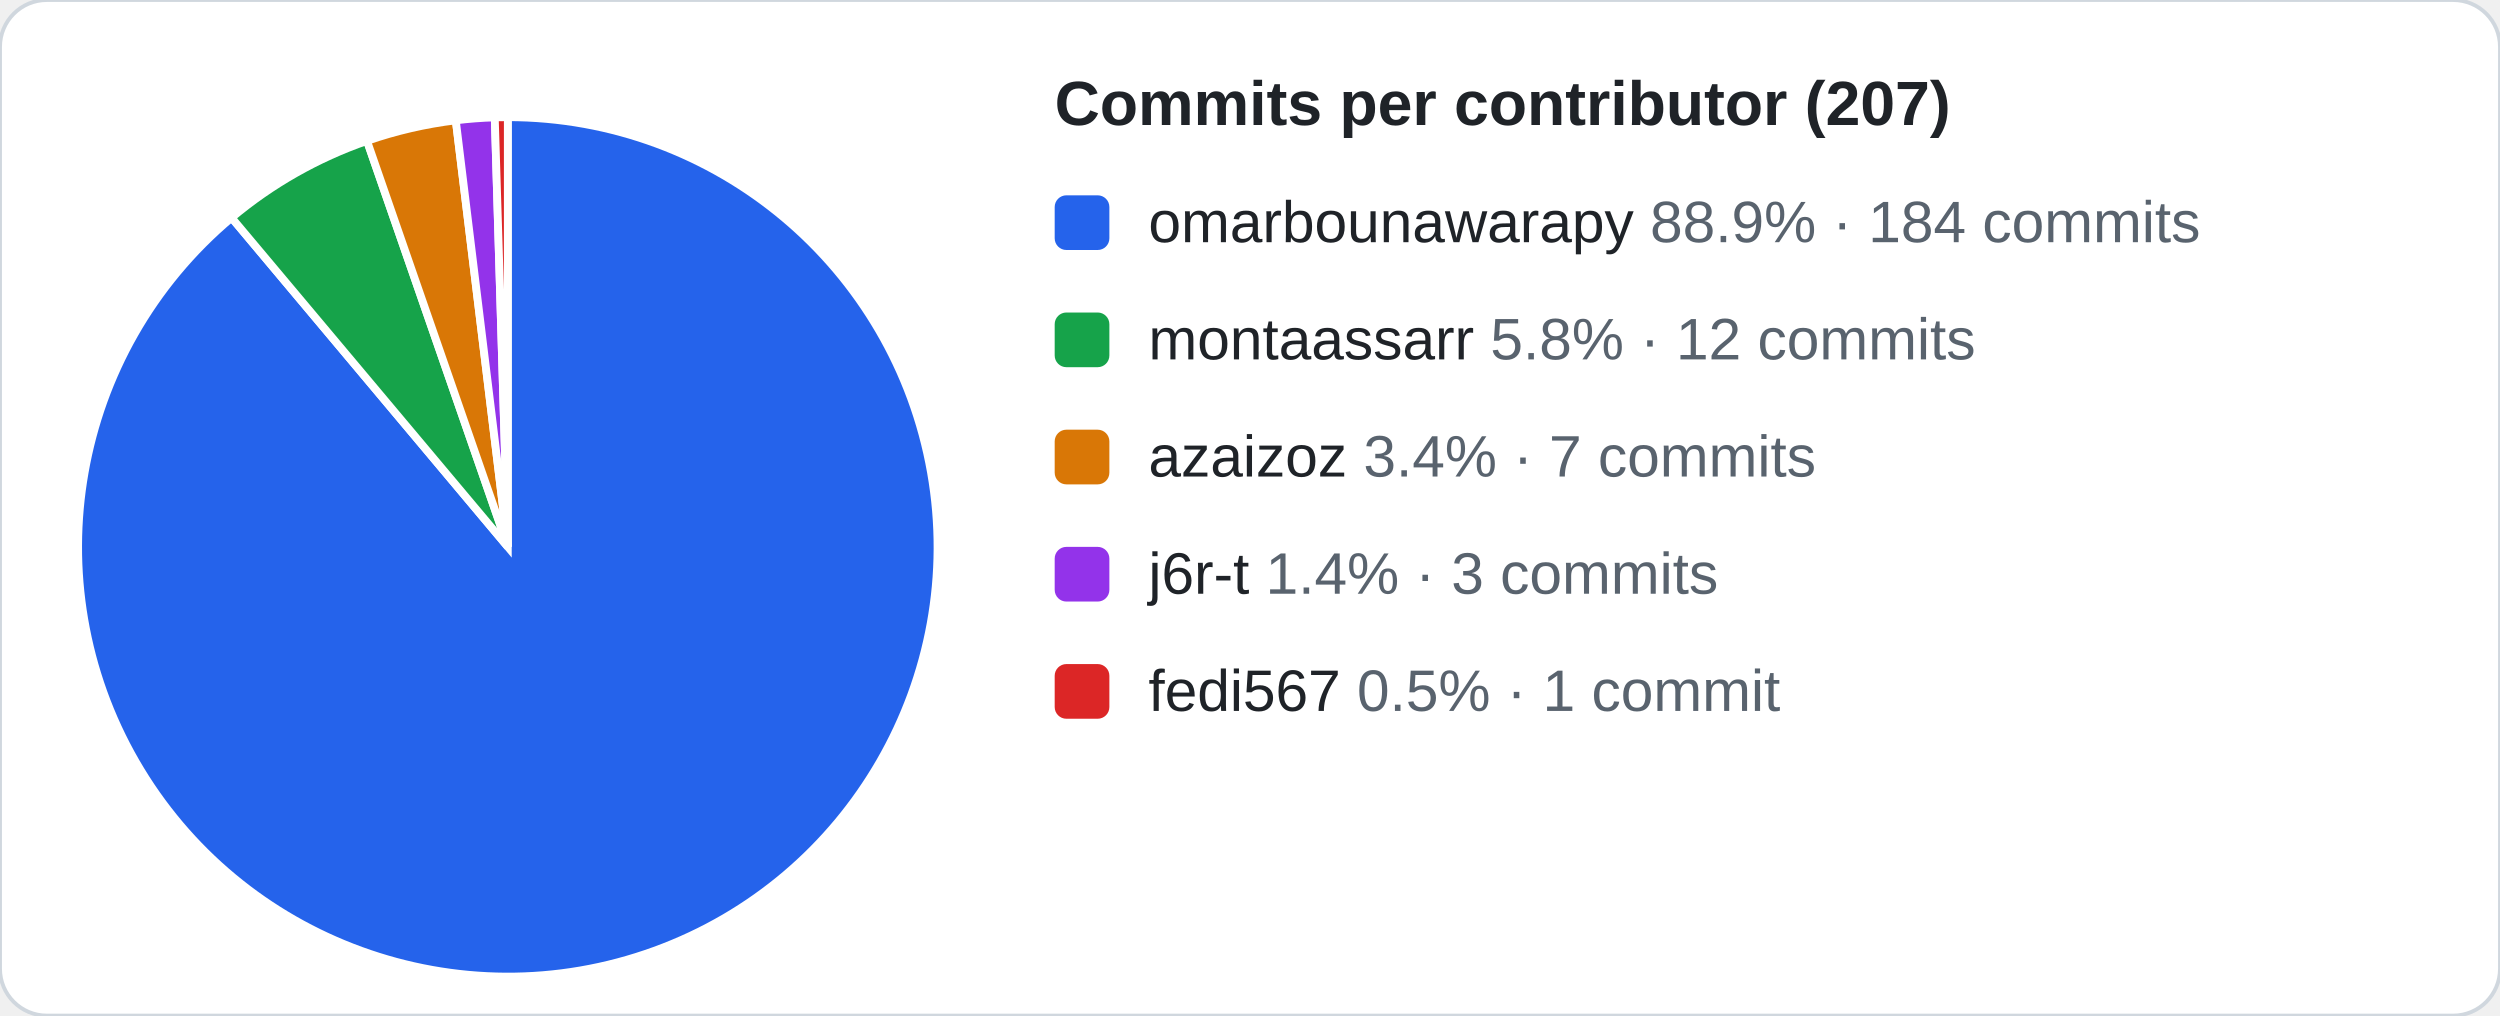
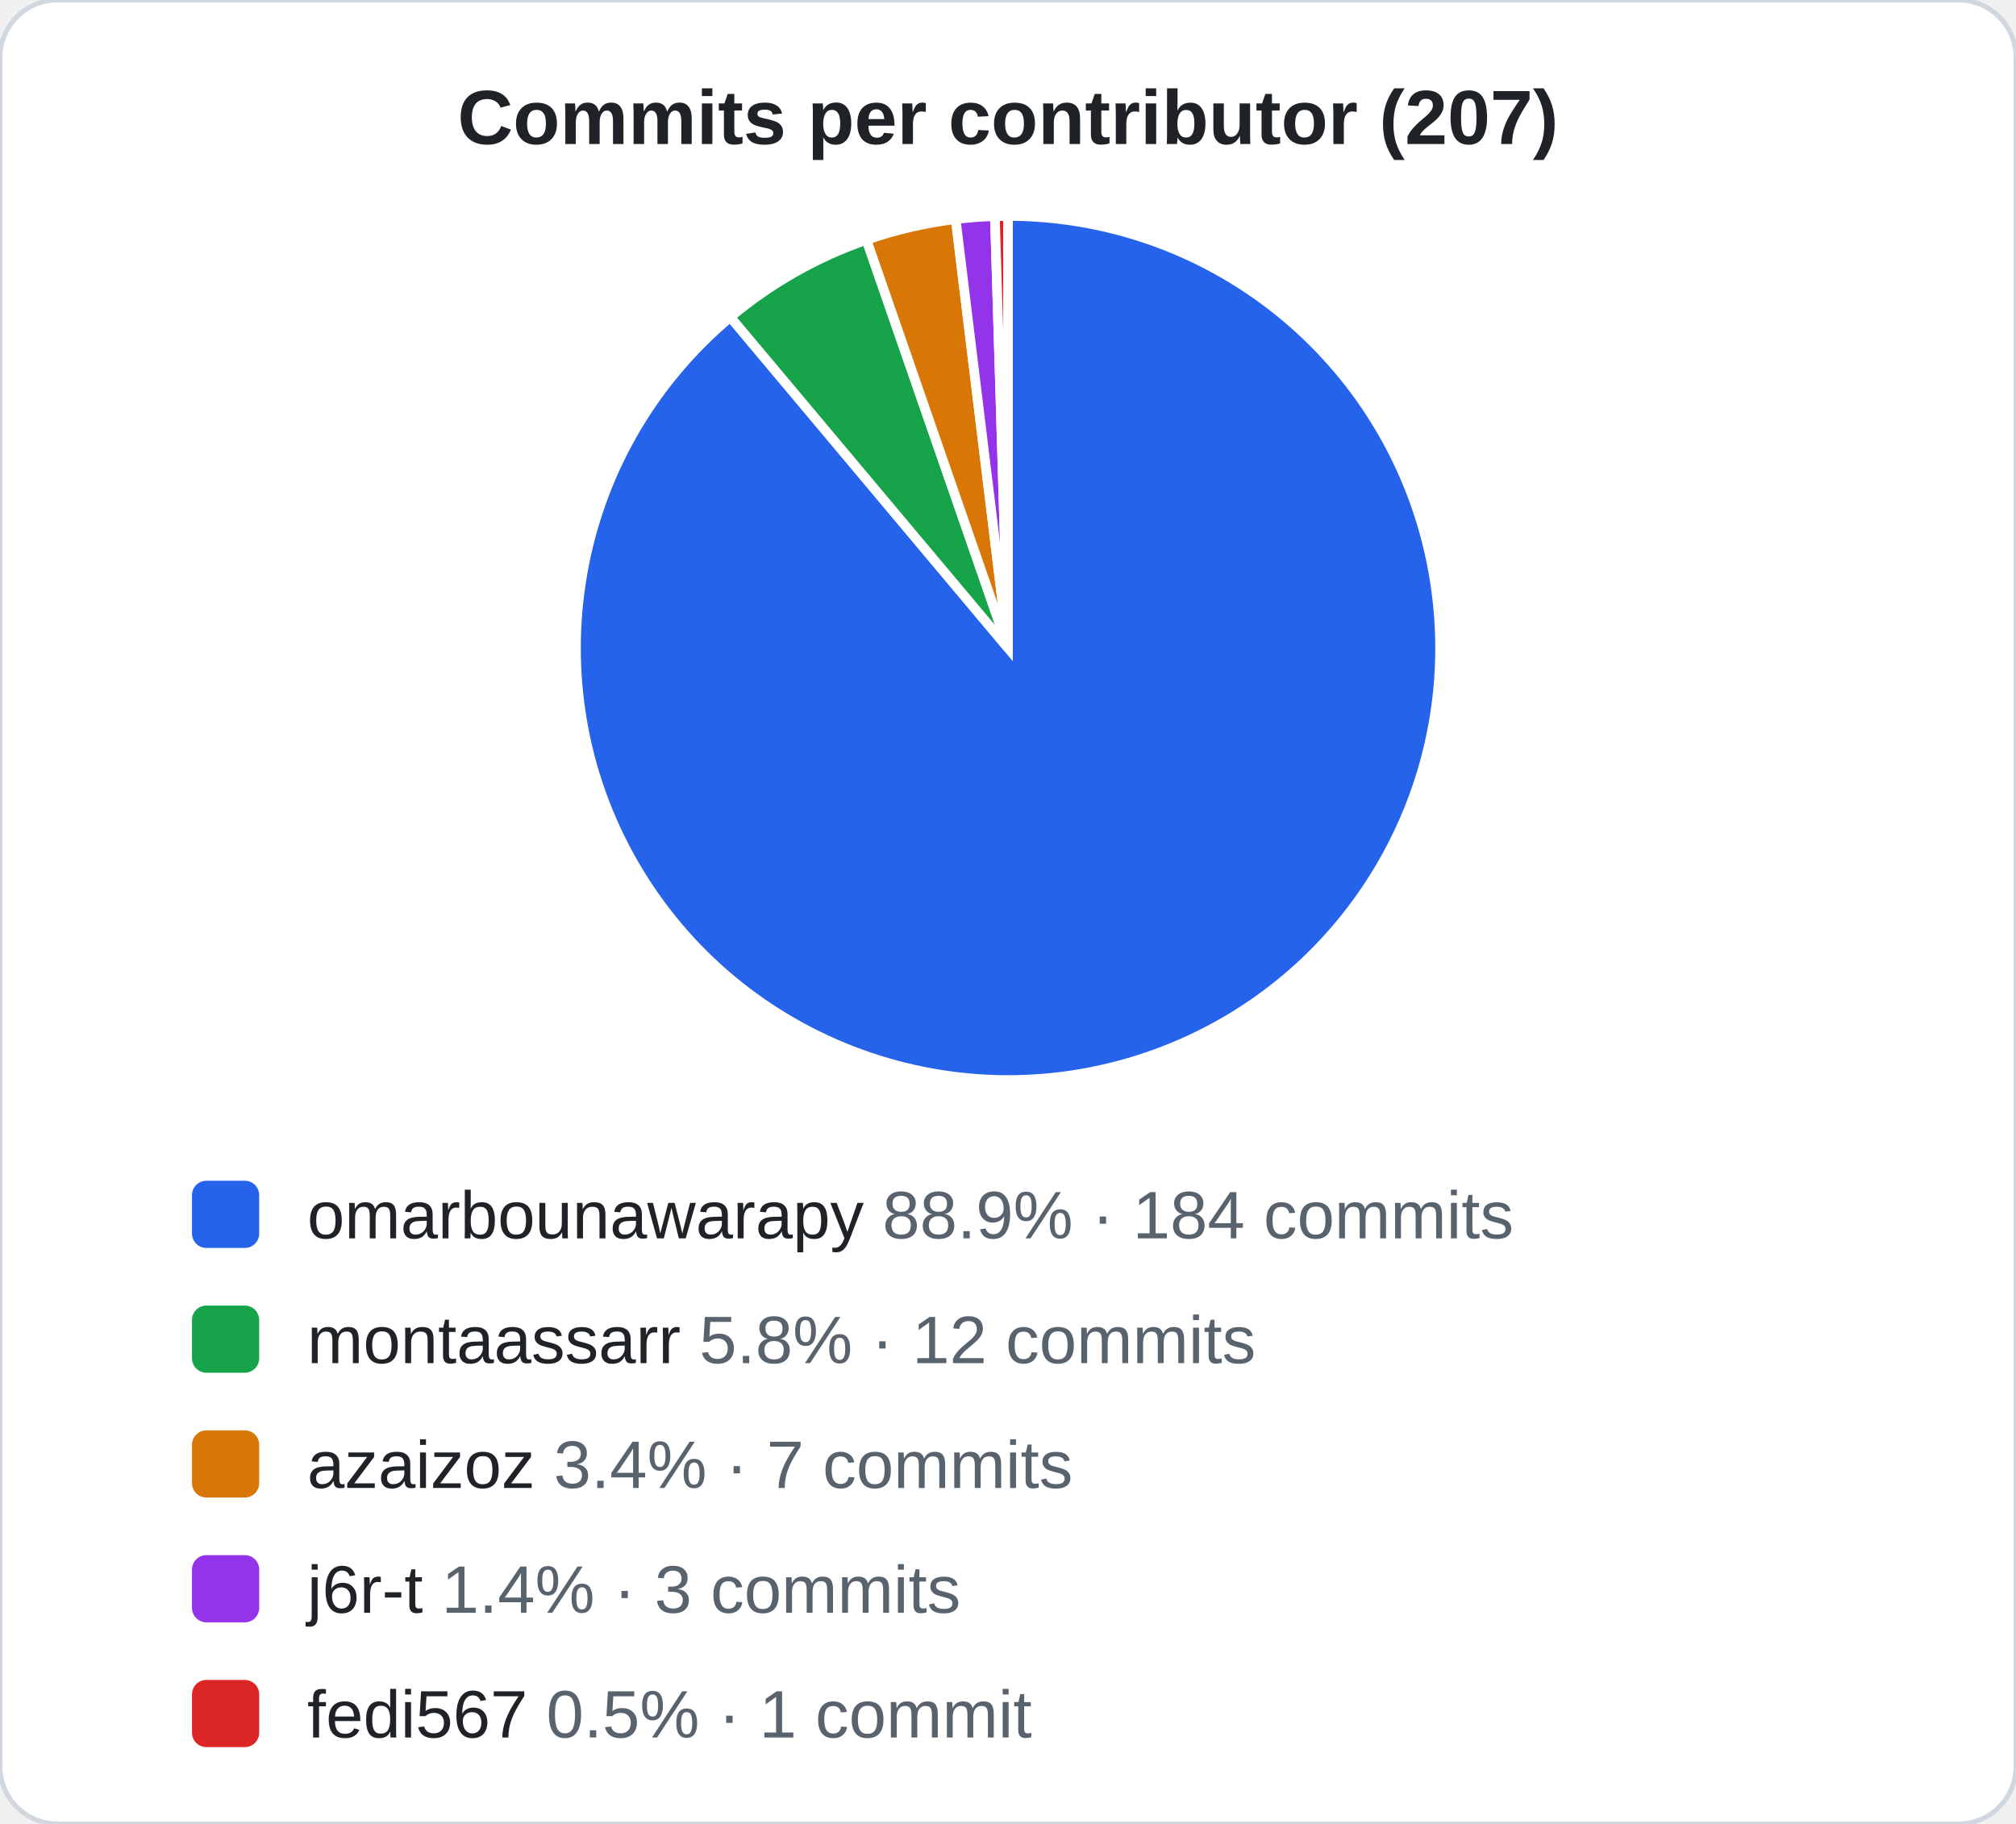
- <svg xmlns="http://www.w3.org/2000/svg" width="640" height="260" viewBox="0 0 640 260" role="img" aria-labelledby="t">
-   <rect width="640" height="260" rx="12" fill="#ffffff" stroke="#d0d7de" />
-   <path d="M130.0,140.0 L130.00,30.00 A110,110 0 1 1 59.29,55.74 Z" fill="#2563eb" stroke="#ffffff" stroke-width="2" />
-   <rect x="270" y="50" width="14" height="14" rx="3" fill="#2563eb" />
-   <text x="294" y="62" font-family="Arial,Helvetica,sans-serif" font-size="15" fill="#1f2328">omarbounawarapy <tspan fill="#59636e">88.9% · 184 commits</tspan>
+ <svg xmlns="http://www.w3.org/2000/svg" width="420" height="380" viewBox="0 0 420 380" role="img" aria-labelledby="t">
+   <rect width="420" height="380" rx="12" fill="#ffffff" stroke="#d0d7de" />
+   <text x="210" y="30" text-anchor="middle" font-family="Arial,Helvetica,sans-serif" font-size="16" font-weight="700" fill="#1f2328">Commits per contributor (207)</text>
+   <path d="M210.0,135.0 L210.00,45.00 A90,90 0 1 1 152.15,66.06 Z" fill="#2563eb" stroke="#ffffff" stroke-width="2" />
+   <rect x="40" y="246" width="14" height="14" rx="3" fill="#2563eb" />
+   <text x="64" y="258" font-family="Arial,Helvetica,sans-serif" font-size="14" fill="#1f2328">omarbounawarapy <tspan fill="#59636e">88.9% · 184 commits</tspan>
  </text>
-   <path d="M130.0,140.0 L59.29,55.74 A110,110 0 0 1 93.95,36.07 Z" fill="#16a34a" stroke="#ffffff" stroke-width="2" />
-   <rect x="270" y="80" width="14" height="14" rx="3" fill="#16a34a" />
-   <text x="294" y="92" font-family="Arial,Helvetica,sans-serif" font-size="15" fill="#1f2328">montaassarr <tspan fill="#59636e">5.8% · 12 commits</tspan>
+   <path d="M210.0,135.0 L152.15,66.06 A90,90 0 0 1 180.51,49.97 Z" fill="#16a34a" stroke="#ffffff" stroke-width="2" />
+   <rect x="40" y="272" width="14" height="14" rx="3" fill="#16a34a" />
+   <text x="64" y="284" font-family="Arial,Helvetica,sans-serif" font-size="14" fill="#1f2328">montaassarr <tspan fill="#59636e">5.8% · 12 commits</tspan>
  </text>
-   <path d="M130.0,140.0 L93.95,36.07 A110,110 0 0 1 116.68,30.81 Z" fill="#d97706" stroke="#ffffff" stroke-width="2" />
-   <rect x="270" y="110" width="14" height="14" rx="3" fill="#d97706" />
-   <text x="294" y="122" font-family="Arial,Helvetica,sans-serif" font-size="15" fill="#1f2328">azaizoz <tspan fill="#59636e">3.4% · 7 commits</tspan>
+   <path d="M210.0,135.0 L180.51,49.97 A90,90 0 0 1 199.10,45.66 Z" fill="#d97706" stroke="#ffffff" stroke-width="2" />
+   <rect x="40" y="298" width="14" height="14" rx="3" fill="#d97706" />
+   <text x="64" y="310" font-family="Arial,Helvetica,sans-serif" font-size="14" fill="#1f2328">azaizoz <tspan fill="#59636e">3.4% · 7 commits</tspan>
  </text>
-   <path d="M130.0,140.0 L116.68,30.81 A110,110 0 0 1 126.66,30.05 Z" fill="#9333ea" stroke="#ffffff" stroke-width="2" />
-   <rect x="270" y="140" width="14" height="14" rx="3" fill="#9333ea" />
-   <text x="294" y="152" font-family="Arial,Helvetica,sans-serif" font-size="15" fill="#1f2328">j6r-t <tspan fill="#59636e">1.4% · 3 commits</tspan>
+   <path d="M210.0,135.0 L199.10,45.66 A90,90 0 0 1 207.27,45.04 Z" fill="#9333ea" stroke="#ffffff" stroke-width="2" />
+   <rect x="40" y="324" width="14" height="14" rx="3" fill="#9333ea" />
+   <text x="64" y="336" font-family="Arial,Helvetica,sans-serif" font-size="14" fill="#1f2328">j6r-t <tspan fill="#59636e">1.4% · 3 commits</tspan>
  </text>
-   <path d="M130.0,140.0 L126.66,30.05 A110,110 0 0 1 130.00,30.00 Z" fill="#dc2626" stroke="#ffffff" stroke-width="2" />
-   <rect x="270" y="170" width="14" height="14" rx="3" fill="#dc2626" />
-   <text x="294" y="182" font-family="Arial,Helvetica,sans-serif" font-size="15" fill="#1f2328">fedi567 <tspan fill="#59636e">0.5% · 1 commit</tspan>
+   <path d="M210.0,135.0 L207.27,45.04 A90,90 0 0 1 210.00,45.00 Z" fill="#dc2626" stroke="#ffffff" stroke-width="2" />
+   <rect x="40" y="350" width="14" height="14" rx="3" fill="#dc2626" />
+   <text x="64" y="362" font-family="Arial,Helvetica,sans-serif" font-size="14" fill="#1f2328">fedi567 <tspan fill="#59636e">0.5% · 1 commit</tspan>
  </text>
-   <text x="270" y="32" font-family="Arial,Helvetica,sans-serif" font-size="16" font-weight="700" fill="#1f2328">Commits per contributor (207)</text>
</svg>
